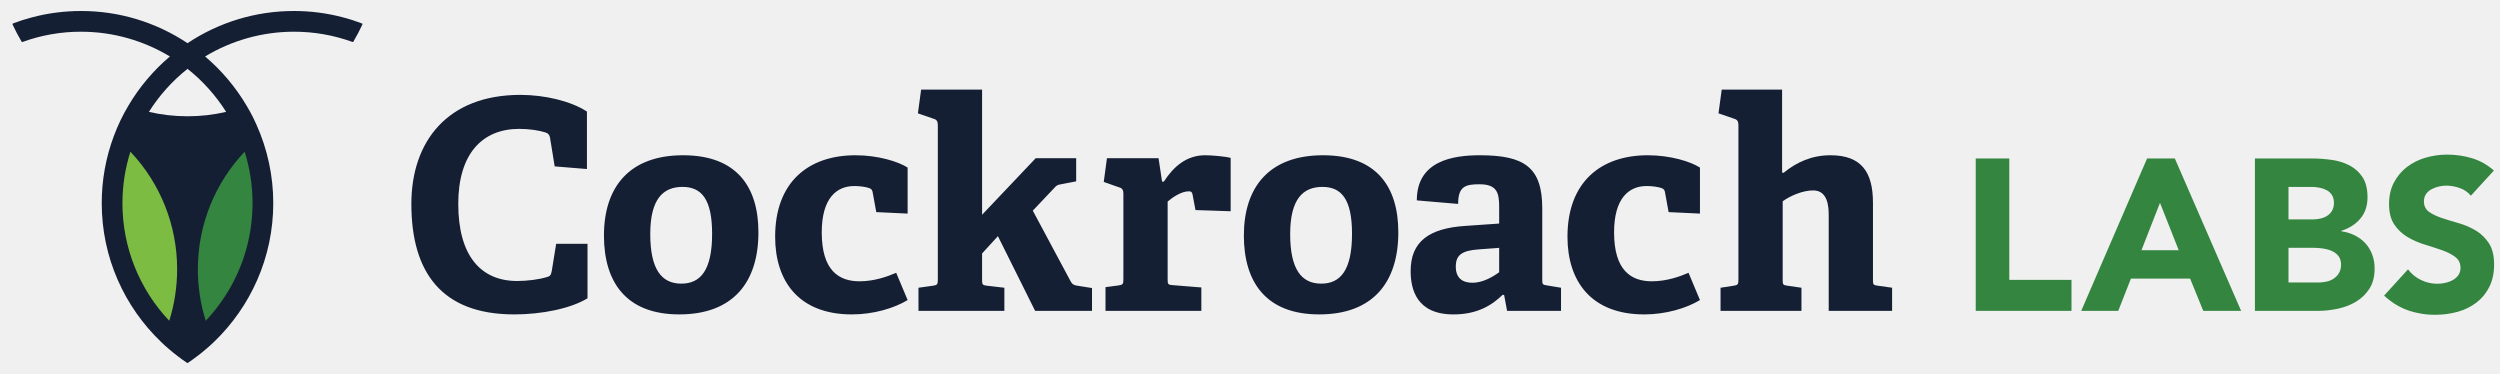
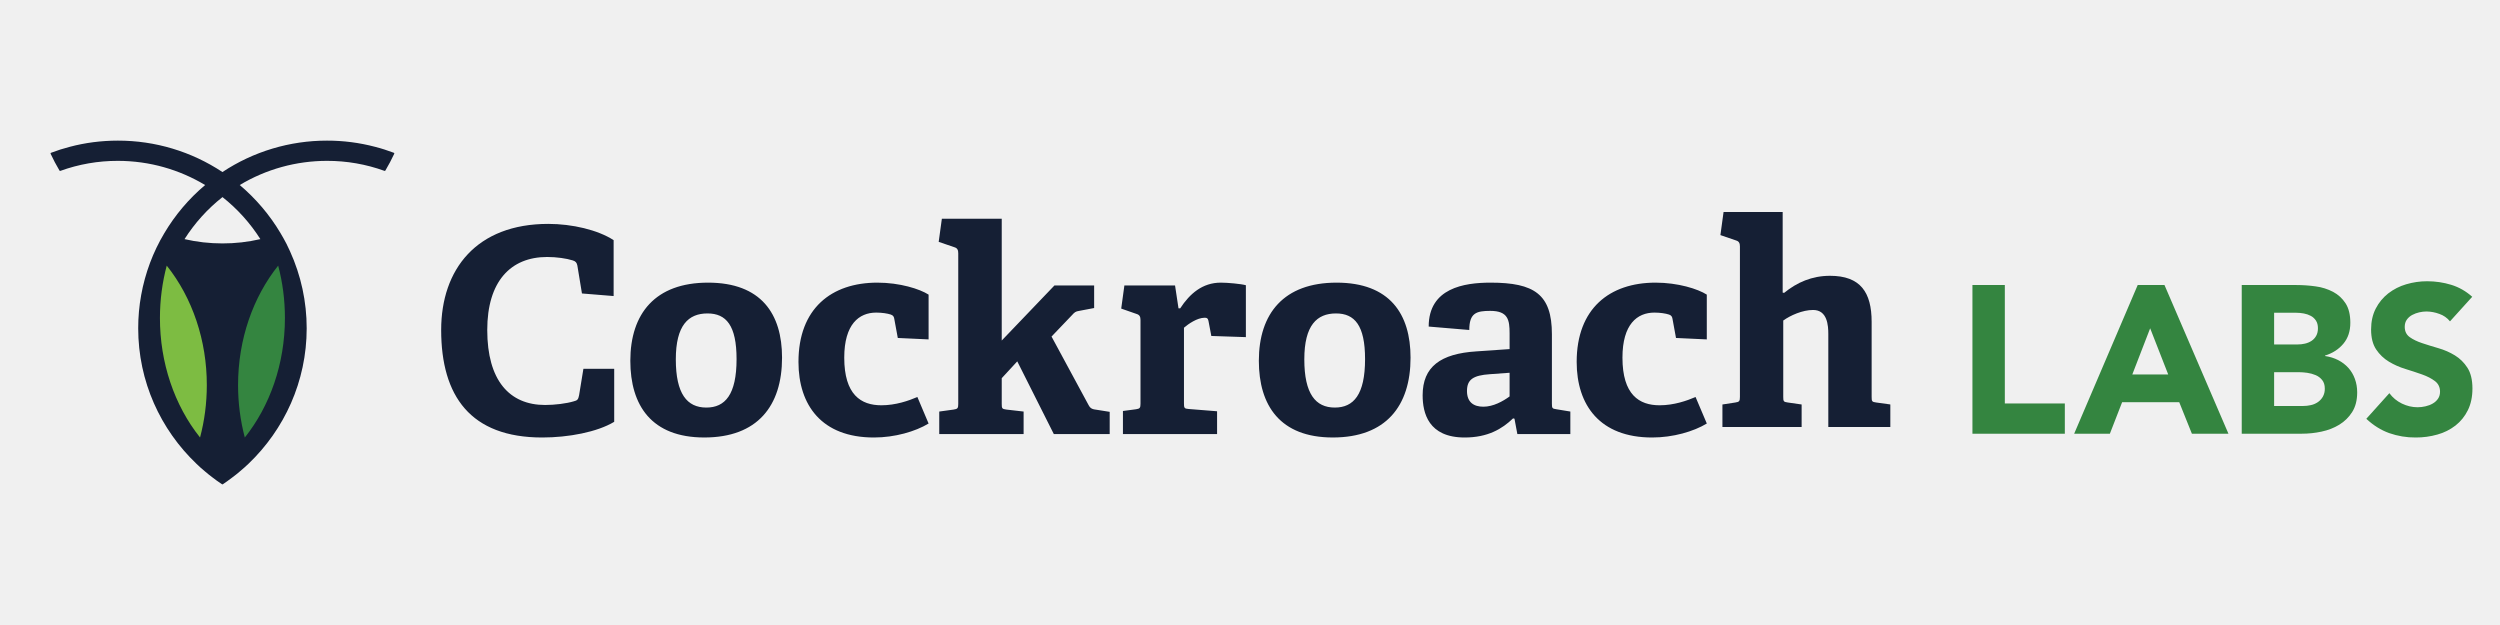
- <svg xmlns="http://www.w3.org/2000/svg" xmlns:xlink="http://www.w3.org/1999/xlink" width="2500" height="374" viewBox="0 0 227 34">
-   <defs>
-     <path id="a" d="M85.946 0H0v34h171.892V0H85.946z" />
-   </defs>
-   <g fill="none" fill-rule="evenodd">
-     <path fill="#151F34" d="M53.275 27.117c-1.572.96-4.237 1.466-6.662 1.466-6.634 0-9.353-3.864-9.353-10.045 0-5.677 3.278-9.913 9.913-9.913 2.212 0 4.583.56 6.049 1.518v5.223l-2.932-.24-.425-2.61c-.054-.267-.16-.4-.427-.48-.586-.187-1.492-.32-2.372-.32-3.384 0-5.542 2.29-5.542 6.822 0 4.716 2.052 7.007 5.356 7.007.88 0 1.972-.133 2.664-.346.32-.08.4-.16.48-.56l.4-2.477h2.851v4.955m11.326-5.862c0-3.144-.96-4.264-2.691-4.264-1.76 0-2.932 1.094-2.932 4.29 0 3.225 1.04 4.504 2.825 4.504 1.732 0 2.798-1.2 2.798-4.53zm-9.833.16c0-4.424 2.319-7.301 7.195-7.301 4.929 0 6.848 2.931 6.848 7.008 0 4.53-2.292 7.46-7.195 7.46-4.876 0-6.848-2.984-6.848-7.167zm27.607 5.863c-1.226.746-3.118 1.305-5.063 1.305-4.823 0-6.981-3.01-6.981-7.062 0-4.982 3.038-7.407 7.301-7.407 2.078 0 3.917.586 4.743 1.12v4.183l-2.851-.134-.32-1.759c-.027-.186-.08-.345-.32-.426-.32-.107-.826-.186-1.359-.186-1.598 0-2.957 1.092-2.957 4.21 0 3.464 1.545 4.45 3.437 4.45 1.333 0 2.531-.427 3.331-.773l1.039 2.479m11.592.985l-3.384-6.794-1.439 1.572v2.398c0 .426.027.48.427.533l1.599.186v2.105h-7.808v-2.105l1.333-.186c.372-.053.425-.134.425-.533v-14.07c0-.293-.08-.48-.346-.56l-1.465-.505.293-2.16h5.542v11.379l4.877-5.143h3.677v2.106l-1.386.266c-.347.053-.426.133-.666.4l-1.892 1.998 3.41 6.368c.187.374.374.427.8.48l1.173.187v2.078h-5.17m6.397 0v-2.158l1.199-.16c.373-.053.426-.133.426-.533v-7.807c0-.294-.08-.48-.347-.56l-1.438-.506.292-2.159h4.69l.32 2.132h.16c.88-1.36 2.052-2.398 3.757-2.398.613 0 1.839.107 2.319.24v4.85l-3.198-.107-.266-1.413c-.053-.24-.134-.292-.347-.292-.693 0-1.52.585-1.918.932v7.061c0 .427.027.507.426.534l2.638.213v2.131h-8.713m22.41-7.008c0-3.144-.96-4.264-2.69-4.264-1.76 0-2.932 1.094-2.932 4.29 0 3.225 1.039 4.504 2.824 4.504 1.732 0 2.798-1.2 2.798-4.53zm-9.832.16c0-4.424 2.318-7.301 7.194-7.301 4.93 0 6.848 2.931 6.848 7.008 0 4.53-2.291 7.46-7.194 7.46-4.876 0-6.848-2.984-6.848-7.167zm23.21 1.119l-1.813.133c-1.572.107-2.131.507-2.131 1.572 0 1.067.64 1.466 1.519 1.466.906 0 1.812-.506 2.425-.959v-2.212zm.719 5.73l-.267-1.44-.133-.026c-1.012.985-2.344 1.785-4.477 1.785-3.357 0-3.89-2.292-3.89-3.944 0-2.665 1.652-3.89 4.983-4.103l3.065-.213v-1.466c0-1.252-.134-2.105-1.786-2.105-1.279 0-1.945.187-1.945 1.786l-3.757-.321c0-3.597 3.277-4.103 5.729-4.103 4.05 0 5.676 1.093 5.676 4.823v6.475c0 .426.026.48.426.533l1.28.213v2.105h-4.904zm17.534-.986c-1.225.746-3.117 1.305-5.062 1.305-4.824 0-6.982-3.01-6.982-7.062 0-4.982 3.038-7.407 7.302-7.407 2.078 0 3.917.586 4.742 1.12v4.183l-2.85-.134-.32-1.759c-.027-.186-.08-.345-.32-.426-.32-.107-.827-.186-1.36-.186-1.598 0-2.957 1.092-2.957 4.21 0 3.464 1.546 4.45 3.438 4.45 1.332 0 2.531-.427 3.33-.773l1.04 2.479" />
-     <mask id="b" fill="#fff">
-       <use xlink:href="#a" />
-     </mask>
-     <path fill="#151F34" d="M166.11 28.263v-8.687c0-.8-.08-2.265-1.412-2.265-.986 0-2.106.507-2.772.987v7.141c0 .426.027.48.426.533l1.28.186v2.105h-7.355v-2.105l1.2-.186c.372-.053.425-.134.425-.533v-14.07c0-.293-.08-.48-.346-.56l-1.466-.505.294-2.16h5.488v7.542l.134.026c1.199-.985 2.585-1.598 4.263-1.598 2.825 0 3.864 1.545 3.864 4.316v7.009c0 .426.027.48.427.533l1.332.186v2.105h-5.783" mask="url(#b)" />
-     <path fill="#348540" d="M179.475 14.408h3.053v11.037h5.655v2.818h-8.708V14.408M196.226 18.44l-1.683 4.304h3.386l-1.703-4.305zm-1.174-4.032h2.525l6.027 13.855h-3.444l-1.194-2.936h-5.382l-1.154 2.936h-3.366l5.988-13.855zM207.91 25.68h2.74c.235 0 .473-.026.714-.079a1.87 1.87 0 0 0 .656-.274c.196-.13.356-.299.48-.508a1.47 1.47 0 0 0 .186-.764c0-.326-.082-.59-.245-.791a1.556 1.556 0 0 0-.616-.46 3.211 3.211 0 0 0-.803-.217 6.015 6.015 0 0 0-.802-.058h-2.31v3.151zm0-5.734h2.212a3.1 3.1 0 0 0 .695-.078c.227-.052.434-.137.616-.254.182-.119.33-.274.44-.47.111-.196.167-.43.167-.705 0-.287-.062-.525-.186-.714a1.299 1.299 0 0 0-.48-.44 2.3 2.3 0 0 0-.665-.226 3.97 3.97 0 0 0-.724-.068h-2.075v2.955zm-3.053-5.538h5.167c.6 0 1.204.042 1.81.127a4.964 4.964 0 0 1 1.635.509c.482.254.873.61 1.173 1.066.3.457.45 1.064.45 1.82 0 .783-.218 1.432-.655 1.948-.437.516-1.014.884-1.731 1.105v.04c.456.065.87.192 1.242.381.372.19.691.43.959.724.267.294.473.636.616 1.027.144.392.216.81.216 1.253 0 .731-.157 1.34-.47 1.83-.314.49-.718.883-1.214 1.184-.495.3-1.053.515-1.673.645a8.915 8.915 0 0 1-1.85.196h-5.675V14.408zm19.63 3.385a2.18 2.18 0 0 0-1.008-.695 3.625 3.625 0 0 0-1.204-.224c-.222 0-.45.026-.685.078a2.616 2.616 0 0 0-.665.244 1.45 1.45 0 0 0-.509.44c-.13.183-.196.406-.196.666 0 .418.157.737.47.96.313.222.707.41 1.184.566.476.157.988.313 1.536.47.548.157 1.06.378 1.537.665.476.288.87.673 1.184 1.155.313.483.47 1.13.47 1.937 0 .77-.145 1.442-.431 2.017a4.099 4.099 0 0 1-1.165 1.429 4.956 4.956 0 0 1-1.703.84 7.467 7.467 0 0 1-2.045.275 7.41 7.41 0 0 1-2.504-.411c-.77-.274-1.488-.717-2.154-1.332l2.173-2.387c.313.418.708.74 1.184.97.476.227.969.341 1.477.341.248 0 .5-.029.754-.088s.483-.146.685-.264c.202-.118.365-.267.49-.45.123-.183.185-.398.185-.646 0-.417-.16-.747-.479-.988-.32-.242-.721-.447-1.204-.617a39.203 39.203 0 0 0-1.565-.509 6.99 6.99 0 0 1-1.566-.684 3.763 3.763 0 0 1-1.203-1.135c-.32-.47-.48-1.09-.48-1.86 0-.743.146-1.395.44-1.956a4.253 4.253 0 0 1 1.174-1.41 5.117 5.117 0 0 1 1.693-.851 6.936 6.936 0 0 1 1.977-.283c.783 0 1.54.11 2.27.332.73.222 1.39.594 1.977 1.115l-2.095 2.29" />
-     <path fill="#151F34" d="M20.42 10.17a15.39 15.39 0 0 1-3.507.4c-1.205 0-2.382-.136-3.512-.4a15.633 15.633 0 0 1 3.512-3.913 15.708 15.708 0 0 1 3.508 3.913zm10.61-8.596A17.218 17.218 0 0 0 26.589 1a17.401 17.401 0 0 0-9.68 2.925A17.38 17.38 0 0 0 7.229 1c-1.535 0-3.027.196-4.442.574a16.22 16.22 0 0 0-1.743.557.07.07 0 0 0-.038.093c.248.538.524 1.059.821 1.563.016.028.05.04.08.029a15.449 15.449 0 0 1 5.32-.932c2.955 0 5.719.826 8.08 2.25a17.517 17.517 0 0 0-3.776 4.48 16.89 16.89 0 0 0-1.325 2.768 17.424 17.424 0 0 0-1.094 6.09c0 4.948 2.07 9.422 5.387 12.606.258.254.526.493.808.727.22.19.44.368.67.54.289.23.59.441.893.643a.068.068 0 0 0 .077 0c.302-.207.6-.418.889-.643.234-.172.454-.35.674-.54.277-.234.555-.478.813-.727 3.312-3.184 5.383-7.663 5.383-12.605a17.386 17.386 0 0 0-1.544-7.176 19.591 19.591 0 0 0-.326-.693 19.917 19.917 0 0 0-.55-.99 17.614 17.614 0 0 0-3.776-4.48 15.594 15.594 0 0 1 8.079-2.25 15.449 15.449 0 0 1 5.32.932c.031.01.065-.002.081-.03a18.7 18.7 0 0 0 .82-1.561.07.07 0 0 0-.038-.094c-.57-.214-1.15-.406-1.742-.557z" />
-     <path fill="#348540" d="M22.822 18.474c0 4.134-1.617 7.895-4.255 10.688a15.665 15.665 0 0 1-.716-4.682c0-4.134 1.617-7.902 4.255-10.688.464 1.479.716 3.052.716 4.682" />
-     <path fill="#7DBC42" d="M15.966 24.48c0 1.627-.25 3.2-.716 4.682a15.515 15.515 0 0 1-4.255-10.688c0-1.63.255-3.203.722-4.682a15.497 15.497 0 0 1 4.249 10.688" />
+ <svg xmlns="http://www.w3.org/2000/svg" width="160" height="40" viewBox="0 0 160 40" fill="none">
+   <path fill-rule="evenodd" clip-rule="evenodd" d="M39.309 26.996C38.222 27.653 36.379 28 34.703 28C30.116 28 28.235 25.353 28.235 21.119C28.235 17.231 30.502 14.329 35.09 14.329C36.619 14.329 38.259 14.713 39.272 15.369V18.947L37.245 18.782L36.951 16.995C36.914 16.812 36.841 16.721 36.656 16.666C36.251 16.538 35.624 16.447 35.016 16.447C32.676 16.447 31.184 18.015 31.184 21.119C31.184 24.35 32.603 25.919 34.887 25.919C35.496 25.919 36.251 25.828 36.729 25.682C36.95 25.627 37.006 25.573 37.061 25.299L37.338 23.602H39.309V26.996ZM47.14 22.981C47.14 20.827 46.477 20.06 45.28 20.06C44.063 20.06 43.252 20.809 43.252 22.998C43.252 25.207 43.971 26.084 45.206 26.084C46.403 26.084 47.14 25.262 47.14 22.981ZM40.341 23.09C40.341 20.06 41.945 18.089 45.316 18.089C48.724 18.089 50.051 20.097 50.051 22.89C50.051 25.992 48.467 27.999 45.076 27.999C41.705 27.999 40.341 25.955 40.341 23.09ZM59.43 27.106C58.582 27.617 57.274 28 55.929 28C52.594 28 51.102 25.938 51.102 23.163C51.102 19.75 53.203 18.089 56.151 18.089C57.587 18.089 58.859 18.491 59.43 18.856V21.722L57.459 21.63L57.237 20.425C57.219 20.298 57.182 20.189 57.016 20.133C56.795 20.06 56.445 20.006 56.077 20.006C54.972 20.006 54.032 20.754 54.032 22.89C54.032 25.262 55.1 25.938 56.408 25.938C57.33 25.938 58.158 25.645 58.712 25.408L59.43 27.106ZM67.445 27.781L65.105 23.127L64.111 24.204V25.846C64.111 26.138 64.129 26.175 64.406 26.212L65.511 26.339V27.781H60.112V26.339L61.034 26.212C61.291 26.175 61.328 26.12 61.328 25.846V16.209C61.328 16.008 61.273 15.88 61.089 15.825L60.076 15.479L60.279 14H64.111V21.794L67.483 18.271H70.025V19.714L69.067 19.896C68.827 19.933 68.772 19.987 68.606 20.17L67.298 21.539L69.656 25.901C69.785 26.157 69.914 26.193 70.209 26.229L71.02 26.358V27.781H67.445ZM71.868 27.781V26.303L72.698 26.193C72.955 26.157 72.992 26.102 72.992 25.828V20.48C72.992 20.279 72.937 20.152 72.752 20.097L71.758 19.75L71.96 18.271H75.203L75.424 19.732H75.534C76.143 18.8 76.953 18.089 78.132 18.089C78.556 18.089 79.404 18.163 79.736 18.254V21.576L77.525 21.502L77.341 20.535C77.304 20.37 77.248 20.335 77.101 20.335C76.621 20.335 76.05 20.735 75.774 20.973V25.809C75.774 26.102 75.793 26.157 76.069 26.175L77.893 26.321V27.781H71.868ZM87.364 22.981C87.364 20.827 86.7 20.06 85.504 20.06C84.287 20.06 83.476 20.809 83.476 22.998C83.476 25.207 84.195 26.084 85.429 26.084C86.627 26.084 87.364 25.262 87.364 22.981ZM80.566 23.09C80.566 20.06 82.168 18.089 85.54 18.089C88.948 18.089 90.275 20.097 90.275 22.89C90.275 25.992 88.691 27.999 85.3 27.999C81.929 27.999 80.566 25.955 80.566 23.09ZM96.614 23.857L95.36 23.948C94.273 24.021 93.887 24.295 93.887 25.024C93.887 25.755 94.329 26.029 94.937 26.029C95.564 26.029 96.19 25.682 96.614 25.372V23.857ZM97.111 27.782L96.926 26.795L96.835 26.777C96.135 27.452 95.214 28 93.739 28C91.418 28 91.049 26.43 91.049 25.299C91.049 23.473 92.191 22.634 94.495 22.488L96.614 22.342V21.338C96.614 20.48 96.521 19.896 95.379 19.896C94.495 19.896 94.034 20.024 94.034 21.119L91.436 20.9C91.436 18.436 93.702 18.089 95.398 18.089C98.198 18.089 99.322 18.838 99.322 21.393V25.828C99.322 26.12 99.34 26.157 99.617 26.193L100.502 26.339V27.781L97.111 27.782ZM109.235 27.106C108.388 27.617 107.08 28 105.735 28C102.399 28 100.907 25.938 100.907 23.163C100.907 19.75 103.008 18.089 105.956 18.089C107.393 18.089 108.664 18.491 109.235 18.856V21.722L107.264 21.63L107.043 20.425C107.024 20.298 106.988 20.189 106.822 20.133C106.6 20.06 106.25 20.006 105.881 20.006C104.776 20.006 103.837 20.754 103.837 22.89C103.837 25.262 104.906 25.938 106.214 25.938C107.135 25.938 107.964 25.645 108.516 25.408L109.236 27.106" fill="#151F34" />
+   <mask id="mask0_996_228" style="mask-type:luminance" maskUnits="userSpaceOnUse" x="2" y="8" width="119" height="24">
+     <path d="M61.758 8H2.518V31.25H120.997V8H61.758Z" fill="white" />
+   </mask>
+   <g mask="url(#mask0_996_228)">
+     <path fill-rule="evenodd" clip-rule="evenodd" d="M117.012 27.327V21.387C117.012 20.84 116.957 19.838 116.039 19.838C115.359 19.838 114.587 20.184 114.128 20.513V25.396C114.128 25.687 114.147 25.724 114.422 25.76L115.304 25.887V27.327H110.235V25.887L111.062 25.76C111.318 25.724 111.355 25.669 111.355 25.396V15.774C111.355 15.574 111.299 15.446 111.116 15.392L110.106 15.046L110.308 13.569H114.091V18.727L114.183 18.744C115.01 18.071 115.965 17.651 117.122 17.651C119.069 17.651 119.785 18.708 119.785 20.603V25.396C119.785 25.687 119.804 25.724 120.079 25.76L120.997 25.887V27.327H117.011" fill="#151F34" />
  </g>
+   <path fill-rule="evenodd" clip-rule="evenodd" d="M126.236 18.242H128.309V25.822H132.149V27.757H126.236V18.242ZM137.61 21.011L136.467 23.967H138.766L137.61 21.01V21.011ZM136.813 18.242H138.527L142.62 27.757H140.281L139.471 25.741H135.816L135.032 27.757H132.747L136.813 18.242ZM145.544 25.983H147.404C147.564 25.983 147.725 25.965 147.889 25.929C148.048 25.896 148.199 25.832 148.335 25.741C148.468 25.652 148.576 25.535 148.661 25.392C148.749 25.232 148.793 25.051 148.787 24.867C148.787 24.643 148.731 24.462 148.62 24.324C148.509 24.185 148.366 24.076 148.202 24.008C148.028 23.935 147.844 23.885 147.657 23.859C147.476 23.834 147.295 23.82 147.112 23.819H145.544V25.983ZM145.544 22.045H147.046C147.205 22.046 147.363 22.027 147.518 21.992C147.672 21.956 147.812 21.898 147.936 21.817C148.06 21.735 148.16 21.629 148.235 21.494C148.31 21.36 148.348 21.199 148.348 21.01C148.348 20.813 148.306 20.65 148.222 20.52C148.14 20.393 148.028 20.289 147.896 20.218C147.754 20.143 147.602 20.09 147.444 20.062C147.282 20.032 147.118 20.016 146.953 20.016H145.544V22.045ZM143.471 18.242H146.979C147.387 18.242 147.797 18.271 148.208 18.329C148.596 18.38 148.971 18.498 149.318 18.679C149.646 18.853 149.911 19.098 150.115 19.411C150.319 19.725 150.421 20.141 150.421 20.661C150.421 21.198 150.273 21.644 149.976 21.998C149.679 22.353 149.287 22.606 148.8 22.758V22.785C149.11 22.83 149.391 22.917 149.644 23.047C149.896 23.177 150.113 23.342 150.295 23.544C150.476 23.746 150.616 23.981 150.713 24.249C150.811 24.518 150.86 24.805 150.86 25.11C150.86 25.612 150.753 26.03 150.541 26.367C150.328 26.703 150.053 26.973 149.716 27.18C149.38 27.386 149.001 27.533 148.58 27.623C148.167 27.712 147.746 27.757 147.324 27.757H143.471V18.242ZM156.8 20.567C156.622 20.345 156.384 20.179 156.116 20.089C155.854 19.991 155.577 19.939 155.298 19.935C155.147 19.935 154.992 19.953 154.833 19.989C154.676 20.024 154.524 20.08 154.381 20.157C154.244 20.229 154.126 20.332 154.036 20.459C153.947 20.584 153.903 20.738 153.903 20.916C153.903 21.203 154.009 21.422 154.222 21.576C154.434 21.728 154.702 21.857 155.026 21.964C155.349 22.072 155.697 22.179 156.069 22.287C156.441 22.395 156.789 22.547 157.112 22.744C157.436 22.942 157.703 23.206 157.916 23.537C158.129 23.869 158.236 24.313 158.236 24.867C158.236 25.396 158.137 25.858 157.943 26.253C157.756 26.636 157.486 26.972 157.152 27.234C156.807 27.5 156.414 27.696 155.995 27.811C155.543 27.939 155.076 28.002 154.607 28C154.028 28.005 153.453 27.91 152.907 27.718C152.384 27.529 151.896 27.225 151.444 26.803L152.919 25.163C153.132 25.45 153.4 25.672 153.723 25.829C154.047 25.985 154.381 26.064 154.726 26.064C154.895 26.064 155.066 26.044 155.238 26.003C155.411 25.963 155.566 25.903 155.703 25.822C155.841 25.741 155.951 25.639 156.036 25.513C156.12 25.387 156.162 25.239 156.162 25.069C156.162 24.783 156.053 24.556 155.837 24.391C155.619 24.224 155.347 24.084 155.019 23.967C154.667 23.843 154.313 23.726 153.956 23.617C153.584 23.505 153.227 23.348 152.893 23.148C152.567 22.952 152.288 22.686 152.076 22.368C151.859 22.045 151.75 21.619 151.75 21.091C151.75 20.58 151.849 20.133 152.049 19.747C152.242 19.37 152.514 19.039 152.846 18.779C153.19 18.513 153.58 18.315 153.996 18.194C154.432 18.064 154.884 17.999 155.338 18C155.87 18 156.384 18.076 156.88 18.228C157.375 18.381 157.823 18.636 158.222 18.994L156.799 20.567" fill="#348540" />
+   <path fill-rule="evenodd" clip-rule="evenodd" d="M16.664 15.304C15.869 15.488 15.055 15.581 14.239 15.579C13.406 15.579 12.592 15.486 11.81 15.304C12.461 14.278 13.282 13.368 14.239 12.614C15.194 13.369 16.013 14.279 16.664 15.304ZM24 9.395C22.998 9.131 21.966 8.998 20.93 9C18.547 8.997 16.218 9.697 14.236 11.011C12.255 9.696 9.925 8.996 7.543 9C6.481 9 5.45 9.135 4.471 9.395C4.062 9.5 3.66 9.627 3.266 9.778C3.26 9.78 3.254 9.784 3.25 9.788C3.245 9.793 3.242 9.798 3.239 9.804C3.237 9.81 3.235 9.816 3.236 9.823C3.236 9.829 3.237 9.836 3.24 9.842C3.411 10.211 3.602 10.57 3.807 10.916C3.818 10.935 3.842 10.944 3.863 10.936C5.041 10.509 6.287 10.292 7.541 10.295C9.585 10.295 11.496 10.863 13.128 11.842C12.09 12.716 11.208 13.757 10.517 14.922C10.155 15.527 9.848 16.165 9.601 16.825C9.1 18.165 8.844 19.583 8.845 21.012C8.845 24.414 10.276 27.49 12.57 29.679C12.748 29.853 12.933 30.018 13.128 30.178C13.28 30.309 13.433 30.431 13.592 30.55C13.791 30.708 14 30.853 14.209 30.992C14.217 30.997 14.226 31 14.236 31C14.245 31 14.255 30.997 14.262 30.992C14.471 30.849 14.677 30.704 14.877 30.55C15.039 30.431 15.191 30.309 15.343 30.178C15.535 30.018 15.727 29.85 15.905 29.679C18.195 27.49 19.628 24.41 19.628 21.013C19.629 19.311 19.265 17.629 18.56 16.079C18.488 15.919 18.413 15.76 18.334 15.603C18.214 15.372 18.087 15.145 17.954 14.922C17.263 13.758 16.38 12.717 15.343 11.842C17.028 10.829 18.96 10.294 20.93 10.295C22.184 10.292 23.429 10.509 24.608 10.936C24.63 10.943 24.653 10.935 24.664 10.915C24.87 10.567 25.059 10.209 25.231 9.842C25.234 9.836 25.235 9.83 25.235 9.823C25.236 9.817 25.235 9.81 25.232 9.804C25.23 9.798 25.226 9.793 25.221 9.788C25.217 9.784 25.211 9.78 25.205 9.778C24.811 9.63 24.41 9.498 24 9.395Z" fill="#151F34" />
+   <path fill-rule="evenodd" clip-rule="evenodd" d="M18.235 20.351C18.235 23.309 17.26 26.001 15.668 28C15.381 26.916 15.236 25.786 15.236 24.649C15.236 21.691 16.211 18.994 17.803 17C18.084 18.058 18.235 19.184 18.235 20.351Z" fill="#348540" />
+   <path fill-rule="evenodd" clip-rule="evenodd" d="M13.236 24.649C13.236 25.814 13.085 26.939 12.803 28C11.152 25.935 10.233 23.197 10.236 20.351C10.236 19.184 10.389 18.058 10.671 17C12.322 19.065 13.24 21.804 13.236 24.649Z" fill="#7DBC42" />
</svg>
